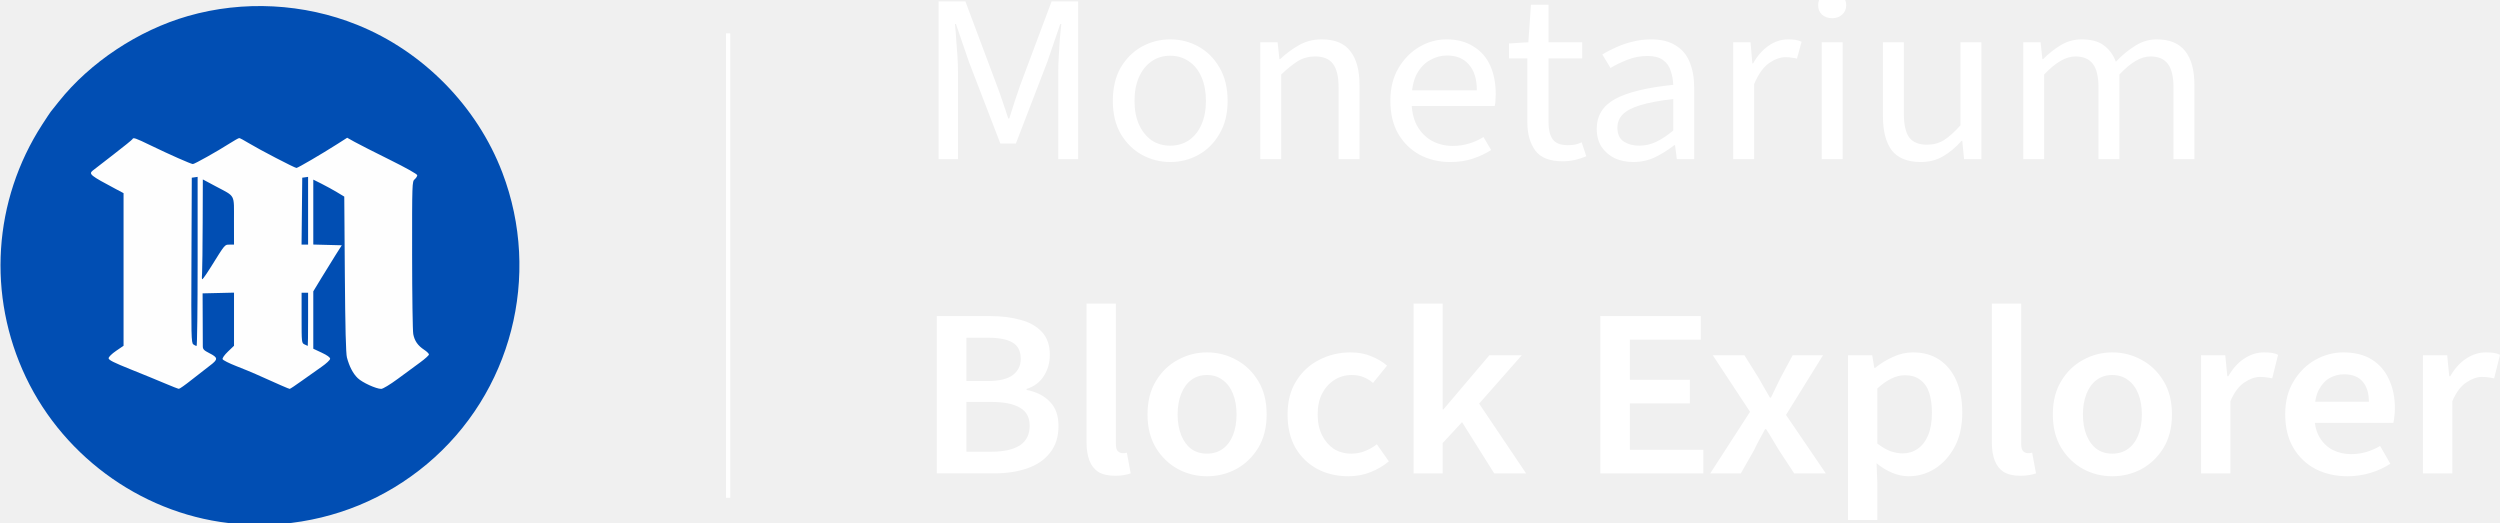
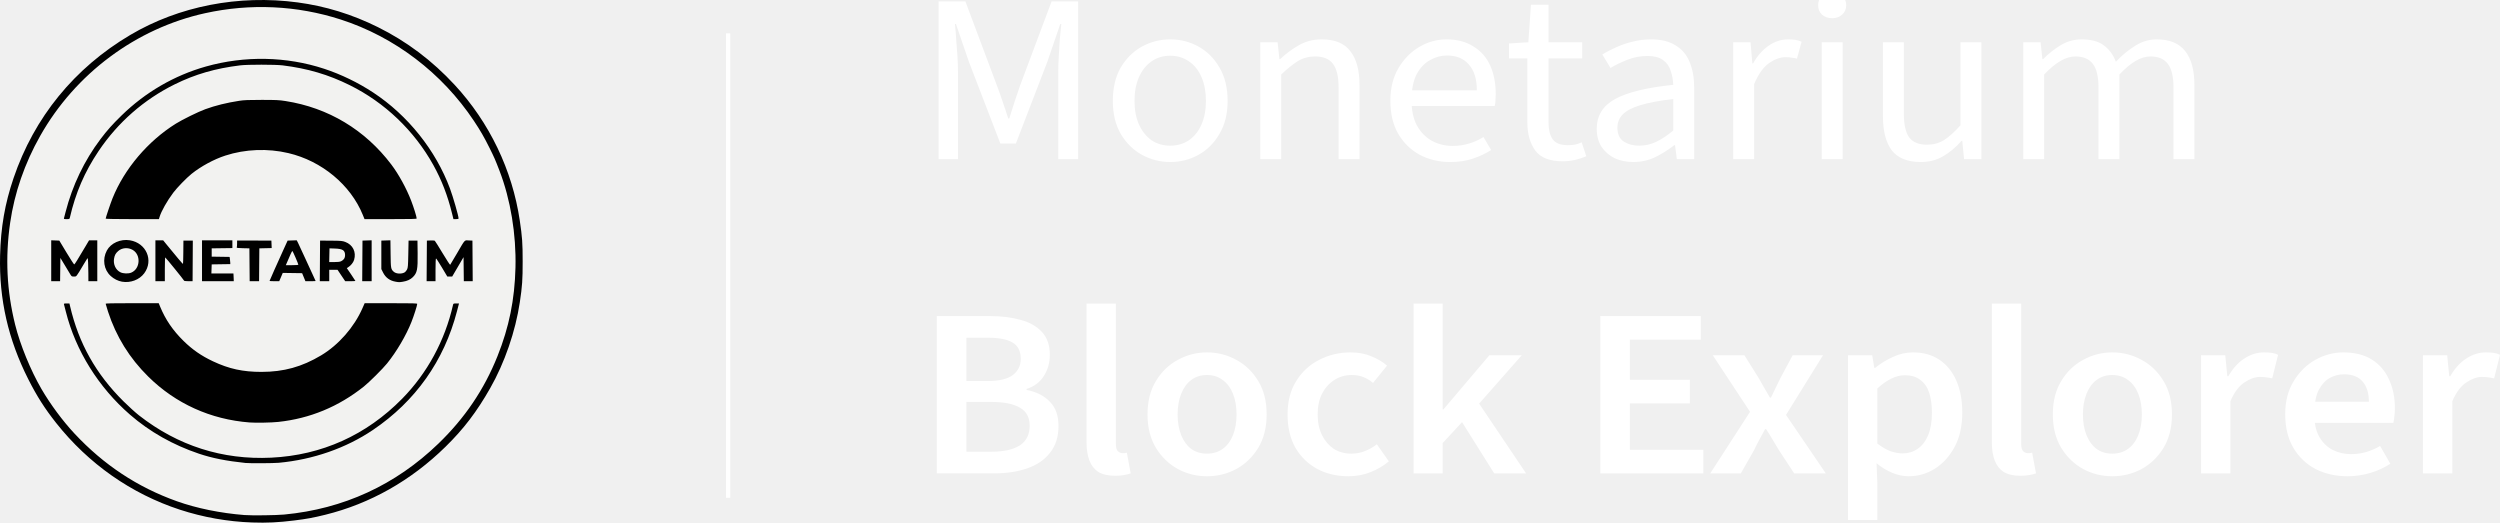
<svg xmlns="http://www.w3.org/2000/svg" xml:space="preserve" viewBox="0 0 1298.45 271.46">
-   <g transform="translate(-.033 -49.589)">
-     <circle cx="135.055" cy="187.518" r="123.766" style="fill:#fff;fill-opacity:.926;stroke-width:.279" />
-     <path d="M123.088 321.679c-46.714-3.844-89.248-33.404-109.623-76.188-20.182-42.377-17.002-91.734 8.45-131.15 2.111-3.27 4.13-6.307 4.486-6.75s2.217-2.778 4.137-5.191c16.27-20.455 41.324-37.065 67.078-44.47 28.758-8.267 60.197-6.628 88.02 4.59 34.185 13.782 62.165 42.274 75.288 76.665 20.497 53.717 4.749 114.674-39.115 151.408-21.503 18.007-47.463 28.698-75.596 31.13-9.097.786-13.13.778-23.125-.044m-23.72-74.669c3.14-2.506 7.437-5.849 9.55-7.429 4.515-3.38 4.484-4.22-.25-6.619-2.72-1.379-3.292-1.987-3.3-3.512-.006-1.015-.034-7.616-.06-14.67l-.049-12.823 8.16-.19 8.158-.19v27.598l-3.142 3.011c-1.862 1.785-2.993 3.4-2.776 3.965.201.524 3.361 2.123 7.023 3.554s8.176 3.285 10.032 4.12c12.053 5.422 17.381 7.741 17.786 7.741.256 0 3.102-1.898 6.325-4.219a833 833 0 0 1 10.252-7.255c2.414-1.67 4.403-3.54 4.419-4.155.017-.727-1.505-1.835-4.359-3.17l-4.387-2.054v-29.799l4.18-6.903c2.3-3.797 5.628-9.182 7.398-11.966l3.216-5.062-7.397-.19-7.397-.192v-33.723l4.218 2.11c2.32 1.16 5.94 3.146 8.045 4.412l3.826 2.303.297 40.313c.206 27.877.542 41.226 1.09 43.27 1.266 4.716 3.171 8.352 5.607 10.697 2.387 2.3 9.561 5.583 12.198 5.583.886 0 4.617-2.258 8.641-5.23 3.895-2.878 9.122-6.722 11.616-8.542 2.493-1.821 4.533-3.669 4.533-4.106s-1.115-1.529-2.478-2.426c-3.305-2.177-4.982-4.584-5.67-8.14-.312-1.618-.58-20.11-.597-41.096-.029-37.337 0-38.178 1.32-39.31.743-.635 1.35-1.588 1.35-2.117 0-.579-5.703-3.785-14.342-8.062-7.889-3.905-16.077-8.07-18.196-9.253l-3.852-2.152-5.26 3.353c-7.893 5.032-20.378 12.338-21.085 12.338-.905 0-19.613-9.728-24.725-12.857-2.397-1.467-4.647-2.667-5-2.667s-2.701 1.319-5.219 2.931c-6.124 3.922-17.988 10.568-18.865 10.568-.941 0-12.216-4.986-21.912-9.69-7.987-3.875-9.073-4.247-9.472-3.243-.124.311-4.63 3.957-10.012 8.102s-10.166 7.85-10.63 8.235c-2.153 1.783-1.176 2.566 11.811 9.463l4.219 2.24v79.268l-3.881 2.65c-2.244 1.533-3.881 3.151-3.881 3.836 0 .903 2.726 2.276 11.474 5.776 6.31 2.526 14.36 5.824 17.886 7.33 3.527 1.506 6.737 2.752 7.133 2.77.396.017 3.29-2.02 6.43-4.525zm1.07-18.561c-1.064-.782-1.135-4.01-.973-43.704l.176-42.86 1.519-.215 1.518-.216v43.92c0 24.155-.245 43.919-.546 43.919-.3 0-1.062-.38-1.694-.844zm57.756.02c-1.498-.722-1.519-.916-1.519-13.79v-13.06h3.375v13.837c0 7.61-.076 13.816-.169 13.791s-.852-.375-1.687-.778zm-53.203-36.974c.125-2.042.264-13.839.307-26.215l.08-22.503 6.515 3.481c10.676 5.705 9.638 3.764 9.663 18.07l.02 12.318h-2.341c-2.519 0-2.212-.37-9.723 11.693-1.346 2.162-2.965 4.592-3.598 5.4-1.118 1.426-1.144 1.362-.924-2.244zm51.841-32.23.18-17.38 1.52-.215 1.518-.216v35.192h-3.398z" style="fill:#014eb3;fill-opacity:1;stroke:none;stroke-width:2.551" />
-     <g fill="#fff">
-       <path d="M473.362 136.197V51.81h13.507l15.951 45.152q1.544 4.245 2.83 8.49 1.415 4.245 2.83 9.005h.515q1.415-4.76 2.701-9.005t2.702-8.49l15.951-45.152h13.378v84.387h-10.033V89.758q0-3.73.257-8.361t.514-9.134q.386-4.63.772-8.361h-.514l-6.56 20.325-15.823 43.608h-7.847L488.67 84.227l-6.56-20.325h-.515q.386 3.73.643 8.361.386 4.503.643 9.134.258 4.63.258 8.361v46.439zm116.804 1.544q-7.59 0-14.279-3.86-6.56-3.859-10.677-11.191-3.988-7.333-3.988-17.624 0-10.548 3.988-17.88 4.117-7.333 10.677-11.192 6.69-3.86 14.28-3.86 7.717 0 14.278 3.86 6.56 3.86 10.548 11.191 4.117 7.333 4.117 17.881 0 10.291-4.117 17.624-3.987 7.332-10.548 11.191-6.56 3.86-14.279 3.86m0-8.748q5.403 0 9.52-2.959 4.116-3.087 6.303-8.49t2.187-12.478q0-7.203-2.187-12.606-2.187-5.532-6.304-8.49-4.116-3.088-9.519-3.088t-9.52 3.088q-3.987 2.958-6.303 8.49-2.186 5.403-2.186 12.606 0 7.075 2.186 12.478 2.316 5.403 6.304 8.49 4.116 2.96 9.52 2.96m45.41 7.204V73.678h8.747l.9 9.005h.386q4.503-4.502 9.52-7.46 5.017-3.088 11.449-3.088 9.905 0 14.407 6.303 4.631 6.175 4.631 18.138v39.621h-10.548V97.991q0-8.876-2.83-12.735-2.702-3.988-9.005-3.988-4.76 0-8.619 2.444-3.73 2.444-8.49 7.204v45.281zm95.707 1.544q-8.361 0-15.308-3.86-6.818-3.987-10.806-11.191-3.987-7.333-3.987-17.752 0-10.163 4.116-17.495 4.117-7.333 10.548-11.32 6.432-3.988 13.636-3.988 7.976 0 13.507 3.73 5.66 3.602 8.49 10.163 2.83 6.56 2.83 15.436 0 1.673-.128 3.216 0 1.544-.386 3.088h-45.024v-8.362h36.02q0-9.005-3.989-13.764-3.859-4.888-11.191-4.888-4.245 0-8.362 2.444-4.116 2.315-6.818 7.59-2.572 5.274-2.572 14.021 0 7.976 2.701 13.378 2.83 5.403 7.59 8.233 4.76 2.702 10.42 2.702 4.502 0 8.361-1.287 3.988-1.286 7.204-3.473l3.859 6.947q-4.116 2.83-9.262 4.63-5.017 1.802-11.449 1.802m56.859-.386q-9.906 0-13.893-5.789t-3.988-15.05V82.296h-9.262v-7.975l9.776-.644 1.287-20.067h8.876v20.067h16.98v8.62h-16.98v34.346q0 5.66 2.058 8.876 2.187 3.216 7.59 3.216 1.672 0 3.473-.257 1.801-.386 3.602-1.287l2.315 7.461q-2.444 1.158-5.531 1.93t-6.303.772m35.504.386q-5.146 0-9.39-2.059-4.117-2.186-6.561-6.046-2.444-3.987-2.444-9.648 0-10.548 9.262-15.95 9.262-5.404 29.33-7.59-.13-3.86-1.287-7.462-1.03-3.601-3.86-5.788t-7.846-2.187q-5.403 0-10.163 2.058-4.76 1.93-8.49 4.374l-4.116-7.204q2.83-1.93 6.689-3.73 3.859-1.93 8.361-3.088 4.503-1.286 9.52-1.286 7.59 0 12.349 3.216 4.888 3.087 7.075 8.876 2.316 5.789 2.316 13.636v38.334h-8.748l-.9-7.461h-.386q-4.503 3.73-9.648 6.432-5.146 2.573-11.063 2.573m2.959-8.748q4.63 0 8.618-2.058 4.117-2.058 8.62-6.046v-16.852q-10.55 1.287-16.724 3.345-6.046 1.93-8.747 4.888-2.702 2.959-2.702 7.075 0 5.146 3.216 7.461 3.216 2.187 7.719 2.187m47.467 7.204V73.678h8.748l.9 11.32h.386q3.088-5.917 7.719-9.39 4.63-3.473 10.033-3.473 2.059 0 3.602.257 1.544.257 3.088 1.03l-2.316 9.004q-1.415-.386-2.701-.515-1.158-.257-3.088-.257-3.987 0-8.361 3.216-4.245 3.216-7.461 11.192v40.135zm44.638 0V73.678h10.549v62.519zm5.274-75.382q-3.087 0-5.145-1.93-1.93-1.93-1.93-5.017t1.93-5.017q2.058-1.93 5.145-1.93 3.088 0 5.017 1.93 2.058 1.93 2.058 5.017t-2.058 5.017q-1.93 1.93-5.017 1.93m44.638 76.926q-9.905 0-14.536-6.175-4.502-6.303-4.502-18.267V73.68h10.548v38.205q0 8.748 2.701 12.735 2.83 3.86 9.005 3.86 4.76 0 8.49-2.445 3.86-2.572 8.362-7.975v-44.38h10.548v62.518h-8.747l-.9-9.777h-.387q-4.245 5.146-9.262 8.233-4.888 3.088-11.32 3.088m51.713-1.544V73.678h8.748l.9 9.005h.386q4.116-4.374 8.876-7.46 4.888-3.088 10.548-3.088 7.204 0 11.192 3.216 4.116 3.216 6.046 8.747 4.888-5.403 9.905-8.619 5.017-3.344 10.677-3.344 9.777 0 14.408 6.303 4.63 6.175 4.63 18.138v39.621h-10.548V97.991q0-8.876-2.83-12.735-2.83-3.988-8.747-3.988-3.73 0-7.59 2.444-3.73 2.316-8.104 7.204v45.281h-10.549V97.991q0-8.876-2.83-12.735-2.83-3.988-8.876-3.988-7.075 0-15.694 9.648v45.281z" fill="#fff" transform="scale(1.02992 .97095)" />
-       <path d="M472.461 304.284v-84.13h26.886q8.747 0 15.437 2.058 6.818 1.93 10.677 6.432 3.988 4.502 3.988 12.22 0 6.432-3.088 11.45-2.958 4.888-8.619 6.817v.515q7.461 1.543 11.707 6.303 4.373 4.631 4.373 12.993 0 8.618-4.245 14.279-4.116 5.66-11.449 8.361-7.332 2.702-16.594 2.702zm14.923-49.398h10.677q8.747 0 12.735-3.216t3.988-8.619q0-6.174-4.117-8.747-4.116-2.573-12.35-2.573h-10.933zm0 37.82h12.606q9.262 0 14.28-3.345 5.016-3.473 5.016-10.548 0-6.69-4.888-9.648-4.889-3.087-14.408-3.087h-12.606zm74.996 12.864q-5.274 0-8.49-2.058-3.087-2.187-4.502-6.175t-1.415-9.52v-74.353h14.793v75.126q0 2.83 1.03 3.859 1.028 1.029 2.315 1.029h.9q.515-.129 1.287-.257l1.93 11.063q-1.287.514-3.345.9-1.93.386-4.503.386m46.31.257q-7.847 0-14.665-3.859-6.818-3.988-11.063-11.32-4.245-7.461-4.245-17.881 0-10.548 4.245-17.88 4.245-7.462 11.063-11.321 6.818-3.988 14.665-3.988 7.976 0 14.794 3.988 6.818 3.86 11.063 11.32 4.245 7.333 4.245 17.881 0 10.42-4.245 17.88-4.245 7.333-11.063 11.321-6.818 3.86-14.794 3.86m0-12.092q4.631 0 7.976-2.573t5.145-7.332 1.801-11.063-1.8-11.063q-1.802-4.76-5.146-7.332-3.345-2.702-7.976-2.702-4.63 0-7.975 2.702-3.216 2.572-5.017 7.332t-1.801 11.063 1.8 11.063q1.802 4.76 5.018 7.332 3.344 2.573 7.975 2.573m71.395 12.092q-8.748 0-15.694-3.859-6.947-3.988-11.063-11.32-3.988-7.461-3.988-17.881 0-10.548 4.374-17.88 4.374-7.462 11.577-11.321 7.333-3.988 15.694-3.988 6.046 0 10.549 2.058 4.63 1.93 7.975 5.017l-7.075 9.262q-2.058-1.93-4.76-3.087-2.572-1.158-5.917-1.158-5.017 0-8.876 2.702-3.86 2.572-6.175 7.332-2.187 4.631-2.187 11.063 0 6.303 2.187 11.063 2.187 4.63 5.918 7.332 3.859 2.573 8.876 2.573 3.73 0 6.946-1.415 3.345-1.415 5.918-3.602l6.046 9.134q-3.988 3.601-9.262 5.788-5.146 2.187-11.063 2.187m32.803-1.543v-90.82h14.665v56.602h.386l23.155-28.944h16.337l-21.483 25.856 23.67 37.306h-16.08l-16.209-27.4-9.776 11.191v16.209zm94.163 0v-84.13h50.684v12.606h-35.761v21.483h30.23v12.607h-30.23v24.827h37.048v12.607zm55.444 0 20.068-32.932-18.782-30.23h15.952l7.075 11.963q1.415 2.573 2.83 5.274t2.958 5.403h.515q1.158-2.701 2.444-5.403t2.444-5.274l6.046-11.963h15.308l-18.652 31.902 20.067 31.26h-15.95l-7.72-12.478q-1.543-2.83-3.215-5.66-1.544-2.83-3.216-5.532h-.515q-1.415 2.701-2.83 5.531-1.415 2.702-2.701 5.66l-6.69 12.479zm69.465 24.956v-88.118h12.22l1.03 6.689h.514q3.988-3.473 8.877-5.789 4.888-2.444 10.162-2.444 7.847 0 13.379 3.988t8.49 11.192 2.958 16.98q0 10.806-3.859 18.395t-10.034 11.706q-6.046 3.988-13.12 3.988-4.117 0-8.234-1.8-4.116-1.802-7.975-5.146l.386 10.548v19.81zm27.529-35.633q4.245 0 7.59-2.445t5.274-7.203q1.93-4.889 1.93-12.092 0-6.304-1.416-10.806-1.415-4.503-4.502-6.818-2.959-2.444-7.718-2.444-3.474 0-6.818 1.8-3.345 1.673-7.075 5.275v29.458q3.473 2.83 6.689 4.117 3.344 1.158 6.046 1.158m59.431 11.963q-5.274 0-8.49-2.058-3.087-2.187-4.503-6.175t-1.415-9.52v-74.353h14.794v75.126q0 2.83 1.029 3.859 1.03 1.029 2.316 1.029h.9q.515-.129 1.286-.257l1.93 11.063q-1.286.514-3.345.9-1.93.386-4.502.386m46.31.257q-7.847 0-14.665-3.859-6.818-3.988-11.063-11.32-4.245-7.461-4.245-17.881 0-10.548 4.245-17.88 4.245-7.462 11.063-11.321 6.818-3.988 14.665-3.988 7.976 0 14.794 3.988 6.817 3.86 11.062 11.32 4.245 7.333 4.245 17.881 0 10.42-4.245 17.88-4.245 7.333-11.063 11.321-6.817 3.86-14.793 3.86m0-12.092q4.631 0 7.976-2.573t5.145-7.332 1.801-11.063-1.8-11.063q-1.802-4.76-5.146-7.332-3.345-2.702-7.976-2.702t-7.976 2.702q-3.216 2.572-5.016 7.332-1.802 4.76-1.802 11.063t1.802 11.063 5.016 7.332q3.345 2.573 7.976 2.573m44.766 10.549v-63.162h12.221l1.03 11.191h.514q3.344-6.174 7.975-9.39 4.76-3.345 9.906-3.345 2.444 0 4.116.257 1.672.258 3.087 1.03l-2.958 12.606q-1.544-.386-2.83-.514-1.287-.258-3.345-.258-3.73 0-7.847 2.959-4.116 2.83-7.075 10.034v38.592zm73.839 1.543q-8.876 0-16.08-3.859-7.075-3.988-11.192-11.32-4.116-7.461-4.116-18.01 0-10.29 4.245-17.623 4.245-7.461 10.934-11.45 6.69-3.987 14.15-3.987 8.62 0 14.408 3.86 5.79 3.858 8.62 10.676 2.958 6.69 2.958 15.437 0 2.058-.257 3.988-.13 1.93-.515 3.73h-43.48v-11.32h31.13q0-6.818-3.087-10.677-3.087-3.988-9.519-3.988-3.602 0-7.075 1.93-3.345 1.93-5.66 6.56-2.187 4.631-2.187 12.864 0 7.461 2.573 12.221 2.572 4.631 6.818 6.947 4.245 2.186 9.133 2.186 4.116 0 7.718-1.157 3.73-1.158 6.947-3.216l5.145 9.519q-4.373 3.087-10.034 4.888-5.531 1.801-11.577 1.801m38.077-1.543v-63.162h12.22l1.03 11.191h.515q3.344-6.174 7.975-9.39 4.76-3.345 9.905-3.345 2.444 0 4.117.257 1.672.258 3.087 1.03l-2.959 12.606q-1.543-.386-2.83-.514-1.286-.258-3.344-.258-3.73 0-7.847 2.959-4.117 2.83-7.075 10.034v38.592z" fill="#fff" transform="scale(1.02992 .97095)" />
-     </g>
-     <path d="M377.095 66.911h2.217v241.213h-2.217z" fill="#fff" style="fill-opacity:1;stroke-width:.617" />
+   <g aria-label="Monetarium Block Explorer" style="fill:#000;stroke-width:1.507">
+     <path d="M473.362 136.197V51.81h13.507l15.951 45.152q1.544 4.245 2.83 8.49 1.415 4.245 2.83 9.005h.515q1.415-4.76 2.701-9.005t2.702-8.49l15.951-45.152h13.378v84.387h-10.033V89.758q0-3.73.257-8.361t.514-9.134q.386-4.63.772-8.361h-.514l-6.56 20.325-15.823 43.608h-7.847L488.67 84.227l-6.56-20.325h-.515q.386 3.73.643 8.361.386 4.503.643 9.134.258 4.63.258 8.361v46.439zm116.804 1.544q-7.59 0-14.279-3.86-6.56-3.859-10.677-11.191-3.988-7.333-3.988-17.624 0-10.548 3.988-17.88 4.117-7.333 10.677-11.192 6.69-3.86 14.28-3.86 7.717 0 14.278 3.86 6.56 3.86 10.548 11.191 4.117 7.333 4.117 17.881 0 10.291-4.117 17.624-3.987 7.332-10.548 11.191-6.56 3.86-14.279 3.86m0-8.748q5.403 0 9.52-2.959 4.116-3.087 6.303-8.49t2.187-12.478q0-7.203-2.187-12.606-2.187-5.532-6.304-8.49-4.116-3.088-9.519-3.088t-9.52 3.088q-3.987 2.958-6.303 8.49-2.186 5.403-2.186 12.606 0 7.075 2.186 12.478 2.316 5.403 6.304 8.49 4.116 2.96 9.52 2.96m45.41 7.204V73.678h8.747l.9 9.005h.386q4.503-4.502 9.52-7.46 5.017-3.088 11.449-3.088 9.905 0 14.407 6.303 4.631 6.175 4.631 18.138v39.621h-10.548V97.991q0-8.876-2.83-12.735-2.702-3.988-9.005-3.988-4.76 0-8.619 2.444-3.73 2.444-8.49 7.204v45.281zm95.707 1.544q-8.361 0-15.308-3.86-6.818-3.987-10.806-11.191-3.987-7.333-3.987-17.752 0-10.163 4.116-17.495 4.117-7.333 10.548-11.32 6.432-3.988 13.636-3.988 7.976 0 13.507 3.73 5.66 3.602 8.49 10.163 2.83 6.56 2.83 15.436 0 1.673-.128 3.216 0 1.544-.386 3.088h-45.024v-8.362h36.02q0-9.005-3.989-13.764-3.859-4.888-11.191-4.888-4.245 0-8.362 2.444-4.116 2.315-6.818 7.59-2.572 5.274-2.572 14.021 0 7.976 2.701 13.378 2.83 5.403 7.59 8.233 4.76 2.702 10.42 2.702 4.502 0 8.361-1.287 3.988-1.286 7.204-3.473l3.859 6.947q-4.116 2.83-9.262 4.63-5.017 1.802-11.449 1.802m56.859-.386q-9.906 0-13.893-5.789t-3.988-15.05V82.296h-9.262v-7.975l9.776-.644 1.287-20.067h8.876v20.067h16.98v8.62h-16.98v34.346q0 5.66 2.058 8.876 2.187 3.216 7.59 3.216 1.672 0 3.473-.257 1.801-.386 3.602-1.287l2.315 7.461q-2.444 1.158-5.531 1.93t-6.303.772m35.504.386q-5.146 0-9.39-2.059-4.117-2.186-6.561-6.046-2.444-3.987-2.444-9.648 0-10.548 9.262-15.95 9.262-5.404 29.33-7.59-.13-3.86-1.287-7.462-1.03-3.601-3.86-5.788t-7.846-2.187q-5.403 0-10.163 2.058-4.76 1.93-8.49 4.374l-4.116-7.204q2.83-1.93 6.689-3.73 3.859-1.93 8.361-3.088 4.503-1.286 9.52-1.286 7.59 0 12.349 3.216 4.888 3.087 7.075 8.876 2.316 5.789 2.316 13.636v38.334h-8.748l-.9-7.461h-.386q-4.503 3.73-9.648 6.432-5.146 2.573-11.063 2.573m2.959-8.748q4.63 0 8.618-2.058 4.117-2.058 8.62-6.046v-16.852q-10.55 1.287-16.724 3.345-6.046 1.93-8.747 4.888-2.702 2.959-2.702 7.075 0 5.146 3.216 7.461 3.216 2.187 7.719 2.187m47.467 7.204V73.678h8.748l.9 11.32h.386q3.088-5.917 7.719-9.39 4.63-3.473 10.033-3.473 2.059 0 3.602.257 1.544.257 3.088 1.03l-2.316 9.004q-1.415-.386-2.701-.515-1.158-.257-3.088-.257-3.987 0-8.361 3.216-4.245 3.216-7.461 11.192v40.135zm44.638 0V73.678h10.549v62.519zm5.274-75.382q-3.087 0-5.145-1.93-1.93-1.93-1.93-5.017t1.93-5.017q2.058-1.93 5.145-1.93 3.088 0 5.017 1.93 2.058 1.93 2.058 5.017t-2.058 5.017q-1.93 1.93-5.017 1.93m44.638 76.926q-9.905 0-14.536-6.175-4.502-6.303-4.502-18.267V73.68h10.548v38.205q0 8.748 2.701 12.735 2.83 3.86 9.005 3.86 4.76 0 8.49-2.445 3.86-2.572 8.362-7.975v-44.38h10.548v62.518h-8.747l-.9-9.777h-.387q-4.245 5.146-9.262 8.233-4.888 3.088-11.32 3.088m51.713-1.544V73.678h8.748l.9 9.005h.386q4.116-4.374 8.876-7.46 4.888-3.088 10.548-3.088 7.204 0 11.192 3.216 4.116 3.216 6.046 8.747 4.888-5.403 9.905-8.619 5.017-3.344 10.677-3.344 9.777 0 14.408 6.303 4.63 6.175 4.63 18.138v39.621h-10.548V97.991q0-8.876-2.83-12.735-2.83-3.988-8.747-3.988-3.73 0-7.59 2.444-3.73 2.316-8.104 7.204v45.281h-10.549V97.991q0-8.876-2.83-12.735-2.83-3.988-8.876-3.988-7.075 0-15.694 9.648v45.281z" fill="#fff" transform="matrix(1.02992 0 0 .97095 -.033 -49.589)" />
+     <path d="M472.461 304.284v-84.13h26.886q8.747 0 15.437 2.058 6.818 1.93 10.677 6.432 3.988 4.502 3.988 12.22 0 6.432-3.088 11.45-2.958 4.888-8.619 6.817v.515q7.461 1.543 11.707 6.303 4.373 4.631 4.373 12.993 0 8.618-4.245 14.279-4.116 5.66-11.449 8.361-7.332 2.702-16.594 2.702zm14.923-49.398h10.677q8.747 0 12.735-3.216t3.988-8.619q0-6.174-4.117-8.747-4.116-2.573-12.35-2.573h-10.933zm0 37.82h12.606q9.262 0 14.28-3.345 5.016-3.473 5.016-10.548 0-6.69-4.888-9.648-4.889-3.087-14.408-3.087h-12.606zm74.996 12.864q-5.274 0-8.49-2.058-3.087-2.187-4.502-6.175t-1.415-9.52v-74.353h14.793v75.126q0 2.83 1.03 3.859 1.028 1.029 2.315 1.029h.9q.515-.129 1.287-.257l1.93 11.063q-1.287.514-3.345.9-1.93.386-4.503.386m46.31.257q-7.847 0-14.665-3.859-6.818-3.988-11.063-11.32-4.245-7.461-4.245-17.881 0-10.548 4.245-17.88 4.245-7.462 11.063-11.321 6.818-3.988 14.665-3.988 7.976 0 14.794 3.988 6.818 3.86 11.063 11.32 4.245 7.333 4.245 17.881 0 10.42-4.245 17.88-4.245 7.333-11.063 11.321-6.818 3.86-14.794 3.86m0-12.092q4.631 0 7.976-2.573t5.145-7.332 1.801-11.063-1.8-11.063q-1.802-4.76-5.146-7.332-3.345-2.702-7.976-2.702-4.63 0-7.975 2.702-3.216 2.572-5.017 7.332t-1.801 11.063 1.8 11.063q1.802 4.76 5.018 7.332 3.344 2.573 7.975 2.573m71.395 12.092q-8.748 0-15.694-3.859-6.947-3.988-11.063-11.32-3.988-7.461-3.988-17.881 0-10.548 4.374-17.88 4.374-7.462 11.577-11.321 7.333-3.988 15.694-3.988 6.046 0 10.549 2.058 4.63 1.93 7.975 5.017l-7.075 9.262q-2.058-1.93-4.76-3.087-2.572-1.158-5.917-1.158-5.017 0-8.876 2.702-3.86 2.572-6.175 7.332-2.187 4.631-2.187 11.063 0 6.303 2.187 11.063 2.187 4.63 5.918 7.332 3.859 2.573 8.876 2.573 3.73 0 6.946-1.415 3.345-1.415 5.918-3.602l6.046 9.134q-3.988 3.601-9.262 5.788-5.146 2.187-11.063 2.187m32.803-1.543v-90.82h14.665v56.602h.386l23.155-28.944h16.337l-21.483 25.856 23.67 37.306h-16.08l-16.209-27.4-9.776 11.191v16.209zm94.163 0v-84.13h50.684v12.606h-35.761v21.483h30.23v12.607h-30.23v24.827h37.048v12.607zm55.444 0 20.068-32.932-18.782-30.23h15.952l7.075 11.963q1.415 2.573 2.83 5.274t2.958 5.403h.515q1.158-2.701 2.444-5.403t2.444-5.274l6.046-11.963h15.308l-18.652 31.902 20.067 31.26h-15.95l-7.72-12.478q-1.543-2.83-3.215-5.66-1.544-2.83-3.216-5.532h-.515q-1.415 2.701-2.83 5.531-1.415 2.702-2.701 5.66l-6.69 12.479zm69.465 24.956v-88.118h12.22l1.03 6.689h.514q3.988-3.473 8.877-5.789 4.888-2.444 10.162-2.444 7.847 0 13.379 3.988t8.49 11.192 2.958 16.98q0 10.806-3.859 18.395t-10.034 11.706q-6.046 3.988-13.12 3.988-4.117 0-8.234-1.8-4.116-1.802-7.975-5.146l.386 10.548v19.81zm27.529-35.633q4.245 0 7.59-2.445t5.274-7.203q1.93-4.889 1.93-12.092 0-6.304-1.416-10.806-1.415-4.503-4.502-6.818-2.959-2.444-7.718-2.444-3.474 0-6.818 1.8-3.345 1.673-7.075 5.275v29.458q3.473 2.83 6.689 4.117 3.344 1.158 6.046 1.158m59.431 11.963q-5.274 0-8.49-2.058-3.087-2.187-4.503-6.175t-1.415-9.52v-74.353h14.794v75.126q0 2.83 1.029 3.859 1.03 1.029 2.316 1.029h.9q.515-.129 1.286-.257l1.93 11.063q-1.286.514-3.345.9-1.93.386-4.502.386m46.31.257q-7.847 0-14.665-3.859-6.818-3.988-11.063-11.32-4.245-7.461-4.245-17.881 0-10.548 4.245-17.88 4.245-7.462 11.063-11.321 6.818-3.988 14.665-3.988 7.976 0 14.794 3.988 6.817 3.86 11.062 11.32 4.245 7.333 4.245 17.881 0 10.42-4.245 17.88-4.245 7.333-11.063 11.321-6.817 3.86-14.793 3.86m0-12.092q4.631 0 7.976-2.573t5.145-7.332 1.801-11.063-1.8-11.063q-1.802-4.76-5.146-7.332-3.345-2.702-7.976-2.702t-7.976 2.702q-3.216 2.572-5.016 7.332-1.802 4.76-1.802 11.063t1.802 11.063 5.016 7.332q3.345 2.573 7.976 2.573m44.766 10.549v-63.162h12.221l1.03 11.191h.514q3.344-6.174 7.975-9.39 4.76-3.345 9.906-3.345 2.444 0 4.116.257 1.672.258 3.087 1.03l-2.958 12.606q-1.544-.386-2.83-.514-1.287-.258-3.345-.258-3.73 0-7.847 2.959-4.116 2.83-7.075 10.034v38.592zm73.839 1.543q-8.876 0-16.08-3.859-7.075-3.988-11.192-11.32-4.116-7.461-4.116-18.01 0-10.29 4.245-17.623 4.245-7.461 10.934-11.45 6.69-3.987 14.15-3.987 8.62 0 14.408 3.86 5.79 3.858 8.62 10.676 2.958 6.69 2.958 15.437 0 2.058-.257 3.988-.13 1.93-.515 3.73h-43.48v-11.32h31.13q0-6.818-3.087-10.677-3.087-3.988-9.519-3.988-3.602 0-7.075 1.93-3.345 1.93-5.66 6.56-2.187 4.631-2.187 12.864 0 7.461 2.573 12.221 2.572 4.631 6.818 6.947 4.245 2.186 9.133 2.186 4.116 0 7.718-1.157 3.73-1.158 6.947-3.216l5.145 9.519q-4.373 3.087-10.034 4.888-5.531 1.801-11.577 1.801m38.077-1.543v-63.162h12.22l1.03 11.191h.515q3.344-6.174 7.975-9.39 4.76-3.345 9.905-3.345 2.444 0 4.117.257 1.672.258 3.087 1.03l-2.959 12.606q-1.543-.386-2.83-.514-1.286-.258-3.344-.258-3.73 0-7.847 2.959-4.117 2.83-7.075 10.034v38.592z" fill="#fff" transform="matrix(1.02992 0 0 .97095 -.033 -49.589)" />
+   </g>
+   <path d="M377.095 66.911h2.217v241.213h-2.217z" fill="#fff" style="fill-opacity:1;stroke-width:.617" transform="translate(-.033 -49.589)" />
+   <g transform="translate(-513.528 -49.589)">
+     <circle cx="649.258" cy="185.319" r="135.5" style="fill:#f2f2f0;fill-opacity:1;stroke-width:.305" />
+     <path d="M644.554 320.955a136.2 136.2 0 0 1-37.628-6.655c-25.228-8.257-47.472-23.85-64.233-45.03-5.923-7.484-10.02-13.915-14.467-22.706-10.449-20.656-15.217-41.553-14.654-64.222.366-14.734 2.483-26.932 6.97-40.172 10.715-31.609 31.622-57.266 60.65-74.428 25.293-14.955 56.305-20.99 86.885-16.908 14.481 1.933 28.355 6.204 41.713 12.842 15.062 7.484 28.15 17.331 39.899 30.02 18.046 19.488 29.904 44.18 33.795 70.374 1.288 8.67 1.504 11.735 1.504 21.362 0 9.57-.224 12.792-1.467 21.094-2.278 15.218-7.89 31.495-15.414 44.703-7.017 12.32-13.748 21.143-23.201 30.412-17.892 17.544-39.114 29.542-62.45 35.306-6.323 1.562-9.55 2.157-16.085 2.963-8.362 1.032-14.161 1.31-21.817 1.045m16.588-4.121c30.766-2.906 57.795-15.335 80.056-36.812 13.735-13.25 23.776-28.102 30.704-45.415 6.048-15.115 8.939-29.354 9.354-46.085.429-17.262-2.556-35.33-8.299-50.249-2.255-5.858-2.74-6.966-5.205-11.9-2.888-5.78-4.705-8.93-8.086-14.009-16.528-24.835-41.201-43.614-69.154-52.632-22.762-7.344-46.977-8.47-70.512-3.278-35.816 7.9-67.332 31.36-85.604 63.723-8.076 14.303-13.343 29.54-15.59 45.102-2.621 18.144-1.78 35.328 2.587 52.936 2.585 10.419 8.037 23.737 13.695 33.455 4.594 7.89 11.022 16.558 17.12 23.089 15.21 16.287 32.711 27.859 53.186 35.167 10.235 3.653 22.768 6.21 35.134 7.168 3.816.296 16.413.137 20.614-.26m-20.123-26.79c-9.936-1.04-17.345-2.518-24.203-4.829-13.46-4.536-25.554-11.384-35.76-20.25-16.356-14.205-28.255-33.3-33.318-53.468-.464-1.847-.905-3.57-.981-3.829-.12-.407.06-.47 1.348-.47h1.487l.329 1.41c4.499 19.307 13.435 35.228 27.727 49.401 2.622 2.6 6.247 5.886 8.056 7.303 20.144 15.772 43.404 23.213 68.71 21.98 26.228-1.278 49.379-11.7 67.958-30.592 13.056-13.276 22.245-30.217 26.45-48.763.157-.694.256-.739 1.634-.739h1.467l-1.063 4.087c-6.683 25.689-21.565 46.705-43.624 61.606-14 9.456-31.091 15.414-48.95 17.063-2.762.255-15.08.32-17.267.09m2.124-21.038c-20.258-1.571-38.373-9.77-52.6-23.807-9.784-9.652-16.682-20.79-20.907-33.755-.674-2.068-1.226-3.9-1.226-4.073 0-.235 3.463-.313 13.774-.31l13.774.003.718 1.746c2.778 6.758 6.627 12.402 12.176 17.852 4.607 4.525 9.264 7.748 15.309 10.594 8.32 3.917 15.543 5.492 25.152 5.485 11.615-.008 21.013-2.61 31.006-8.585 9.08-5.43 17.156-14.647 21.48-24.518l1.129-2.574h13.644c11.466-.001 13.643.058 13.643.372 0 .788-1.67 6.036-2.975 9.342-2.754 6.985-7.732 15.455-12.689 21.59-2.254 2.791-9.291 9.786-12.074 12.002-13.124 10.451-27.97 16.588-44.401 18.353-3.585.385-11.646.538-14.933.283zm-66.252-73.114c-2.042-.352-4.164-1.417-5.84-2.93-3.614-3.264-4.452-8.749-2.025-13.26 2.076-3.861 7.12-6.103 11.954-5.314 8.526 1.391 12.446 10.447 7.434 17.174-2.505 3.363-7.107 5.093-11.523 4.33m4.785-4.697c4.71-1.944 5.179-9.252.758-11.812-2.415-1.398-5.572-1.146-7.53.602-1.346 1.202-1.837 2.114-2.146 3.988-.482 2.928.859 5.79 3.288 7.017 1.457.736 4.11.833 5.63.205m137.39 4.717q-4.587-.77-6.581-4.77l-.898-1.8v-14.793l2.36-.077 2.36-.077.087 7.064c.095 7.59.15 7.902 1.626 9.264 1.243 1.146 4.19 1.288 5.753.276.358-.232.883-.884 1.167-1.449.455-.905.533-1.86.652-8.014l.136-6.987h4.623l.085 6.584c.108 8.472-.235 10.172-2.51 12.42-1.235 1.22-2.927 2-5.097 2.347-1.905.306-2.012.306-3.763.012m-178.937-10.894v-10.626l2.1.079 2.102.078 3.72 6.18c2.046 3.4 3.851 6.181 4.012 6.181.268 0 1.641-2.195 6.092-9.74l1.625-2.755h4.28v21.228h-4.624l-.018-4.232c-.017-3.947-.19-7.617-.366-7.791-.042-.042-1.03 1.528-2.195 3.488-3.852 6.48-3.56 6.117-4.934 6.117-1.142 0-1.239-.062-1.943-1.247-.408-.686-1.72-2.865-2.917-4.841l-2.176-3.595-.073 6.05-.073 6.051h-4.613zm54.116.011v-10.614h4.035l1.693 2.083c4.81 5.914 8.5 10.282 8.6 10.182.063-.062.138-2.817.168-6.122l.053-6.009h4.876l-.041 7.659-.059 10.547-.017 2.888H611.4c-1.184 0-2.194-.115-2.244-.257-.158-.448-9.6-12.085-9.812-12.095-.113-.005-.204 2.773-.204 6.172v6.18h-4.895zm24.203 0v-10.614h15.772v4.02l-5.37.072-5.372.073v4.3l4.655.073 4.655.073.172 1.24c.095.683.172 1.524.172 1.87v.627l-4.827.073-4.827.074-.078 2.351-.079 2.351h11.443l.048.74c.027.406.067 1.313.09 2.015l.043 1.276h-16.497zm24.682 2.083-.072-8.532-3.357-.076c-2.901-.065-3.335-.132-3.195-.492.089-.229.162-1.11.162-1.958v-1.541l8.906.018 8.906.018.08 1.94.08 1.94-3.208.075-3.207.076-.072 8.532-.071 8.531h-4.88zm10.398 8.395c0-.16 4.29-9.79 7.302-16.39l2.085-4.568 2.367-.077 2.367-.078.655 1.287c.36.708 2.03 4.31 3.711 8.005a979 979 0 0 0 4.25 9.239c.657 1.387 1.194 2.566 1.194 2.62s-1.193.098-2.652.098h-2.651l-.858-2.082-.857-2.083-5.026-.073-5.026-.073-.915 2.152-.915 2.152-2.516.003c-1.383.002-2.515-.058-2.515-.133zm14.957-8.427c0-.456-2.907-7.156-3.105-7.156-.11 0-.568.846-1.016 1.88l-1.598 3.695-.784 1.814h3.252c1.788 0 3.25-.105 3.25-.233m11.214-1.984.071-10.547 5.711.04c5.193.038 5.859.096 7.342.644 3.964 1.465 5.84 5.264 4.613 9.344-.416 1.385-1.689 2.96-3.109 3.849l-.671.42 2.235 3.266c1.23 1.796 2.235 3.325 2.235 3.399s-1.194.132-2.654.132h-2.654l-1.985-2.955-1.986-2.956h-4.318v5.911h-4.901zm11.066.134c1.38-.695 2.012-1.698 1.99-3.154-.038-2.504-1.232-3.26-5.37-3.402l-2.72-.094-.076 3.56-.076 3.561h2.66c1.994 0 2.892-.118 3.591-.47m10.961-.134.071-10.547 2.38-.077 2.38-.078v21.249h-4.901zm33.45 0 .07-10.547 1.904-.069c1.047-.038 2.034.023 2.194.135.16.111 1.984 3.02 4.054 6.463 2.069 3.443 3.845 6.164 3.947 6.046s1.633-2.693 3.402-5.722c4.506-7.714 3.888-7.025 6.213-6.931l1.945.078.071 10.547.071 10.547h-4.619l-.073-6.247-.073-6.248-2.95 5.038-2.95 5.039-1.265-.008-1.265-.008-2.8-4.695c-1.54-2.582-2.917-4.695-3.06-4.695-.156 0-.259 2.347-.259 5.912v5.912h-4.629zm-188.423-22.168c.074-.259.457-1.732.852-3.274 3.504-13.703 9.721-26.68 18.097-37.772 3.55-4.7 6.106-7.571 10.983-12.333 12.344-12.055 27.384-20.785 43.784-25.416 20.148-5.69 41.885-5.27 61.482 1.19 8.732 2.878 17.622 7.188 25.421 12.325 17.996 11.852 32.493 29.99 39.882 49.896 1.6 4.313 4.445 14.212 4.445 15.472 0 .278-.362.382-1.33.382h-1.33l-.716-2.911c-2.305-9.36-5.413-17.408-9.72-25.17-9.915-17.863-25.214-32.478-43.44-41.5-11.088-5.488-21.89-8.673-34.837-10.273-3.801-.47-18.19-.476-22.027-.01-12.876 1.567-23.397 4.613-33.992 9.842-16 7.895-29.585 19.799-39.571 34.673-7.262 10.816-11.954 21.694-14.93 34.61-.16.697-.255.739-1.679.739-1.307 0-1.49-.063-1.374-.47zm21.657.227c0-.493 2.543-8.036 3.565-10.574 6.17-15.328 18.345-29.68 32.875-38.758 3.47-2.167 11.67-6.193 15.306-7.515 5.295-1.925 11.049-3.35 17.6-4.36 2.52-.388 4.788-.481 11.693-.479 7.501.003 9.04.077 12.373.598 22.204 3.467 41.278 14.914 54.96 32.982 3.795 5.01 7.8 12.305 10.276 18.712 1.368 3.54 2.883 8.425 2.885 9.301 0 .264-2.89.336-13.543.336h-13.544l-.901-2.217c-6.33-15.56-21.291-27.981-38.633-32.074-10.75-2.537-22.426-2.079-32.757 1.285-5.927 1.93-12.631 5.56-17.556 9.506-2.573 2.062-7.532 7.166-9.459 9.736-3.259 4.347-6.22 9.584-7.146 12.636l-.342 1.128h-13.826c-8.061 0-13.826-.102-13.826-.243" style="fill:#000;stroke-width:1.022" />
  </g>
</svg>
